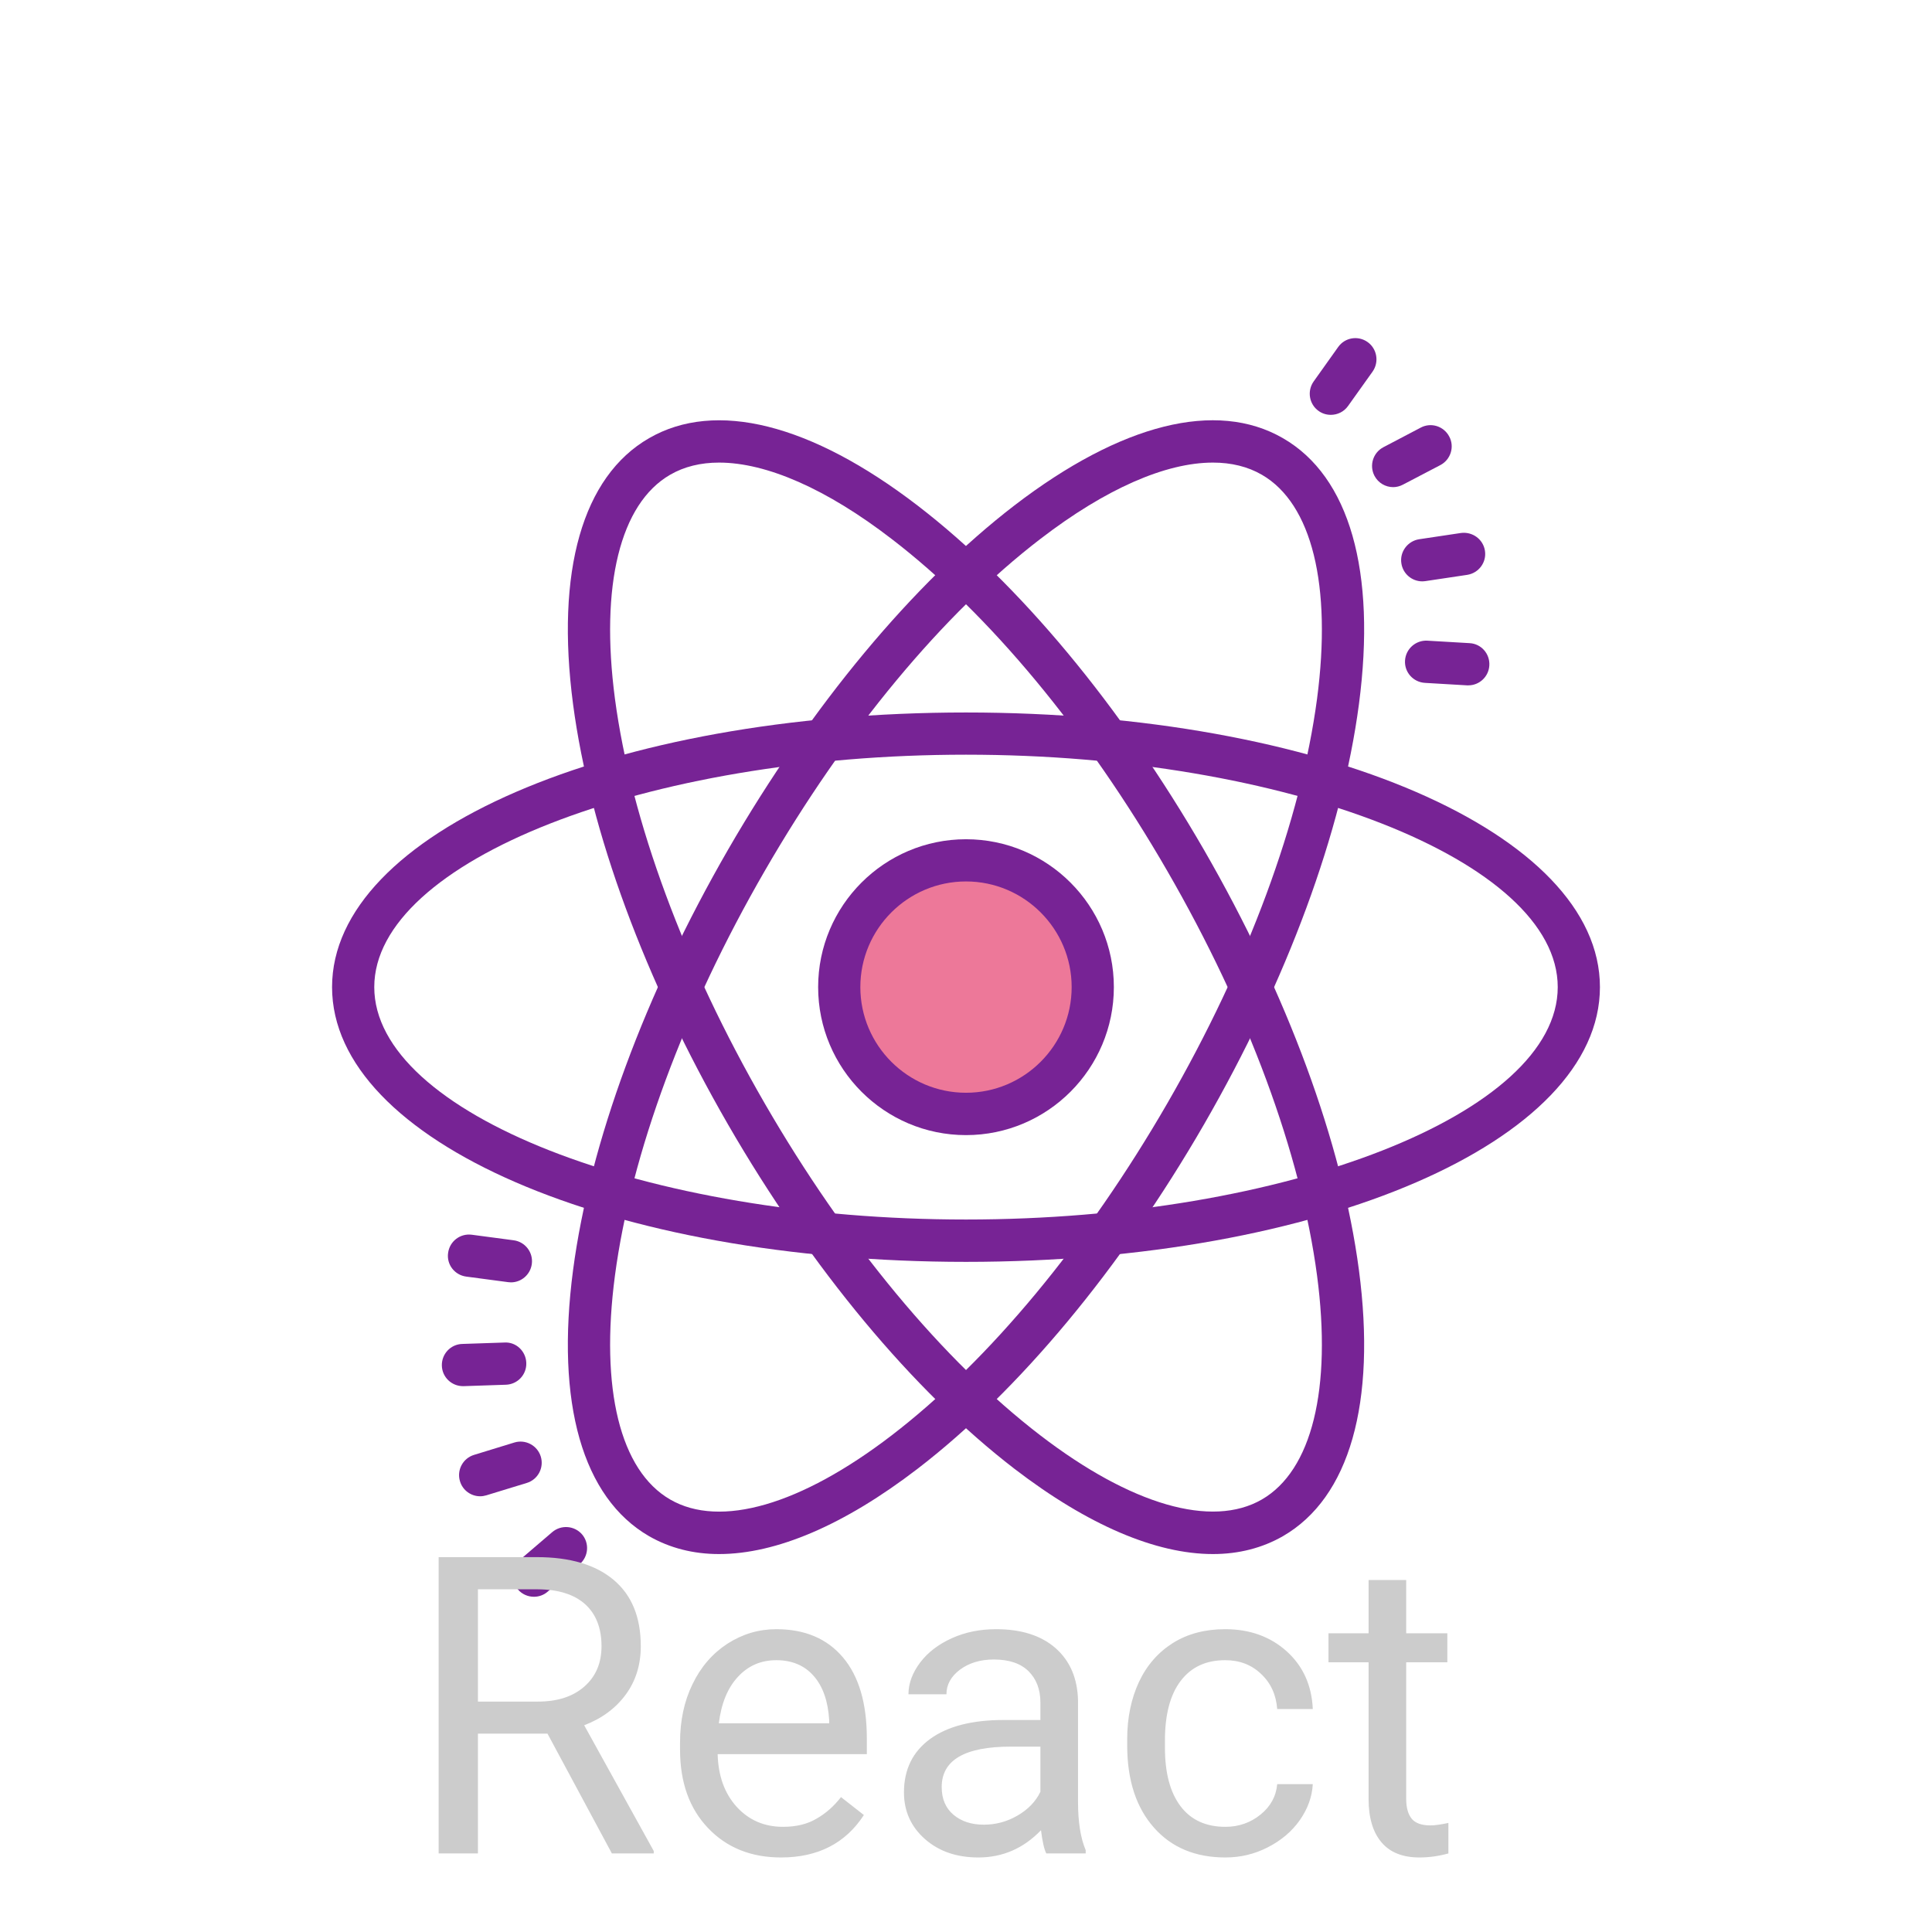
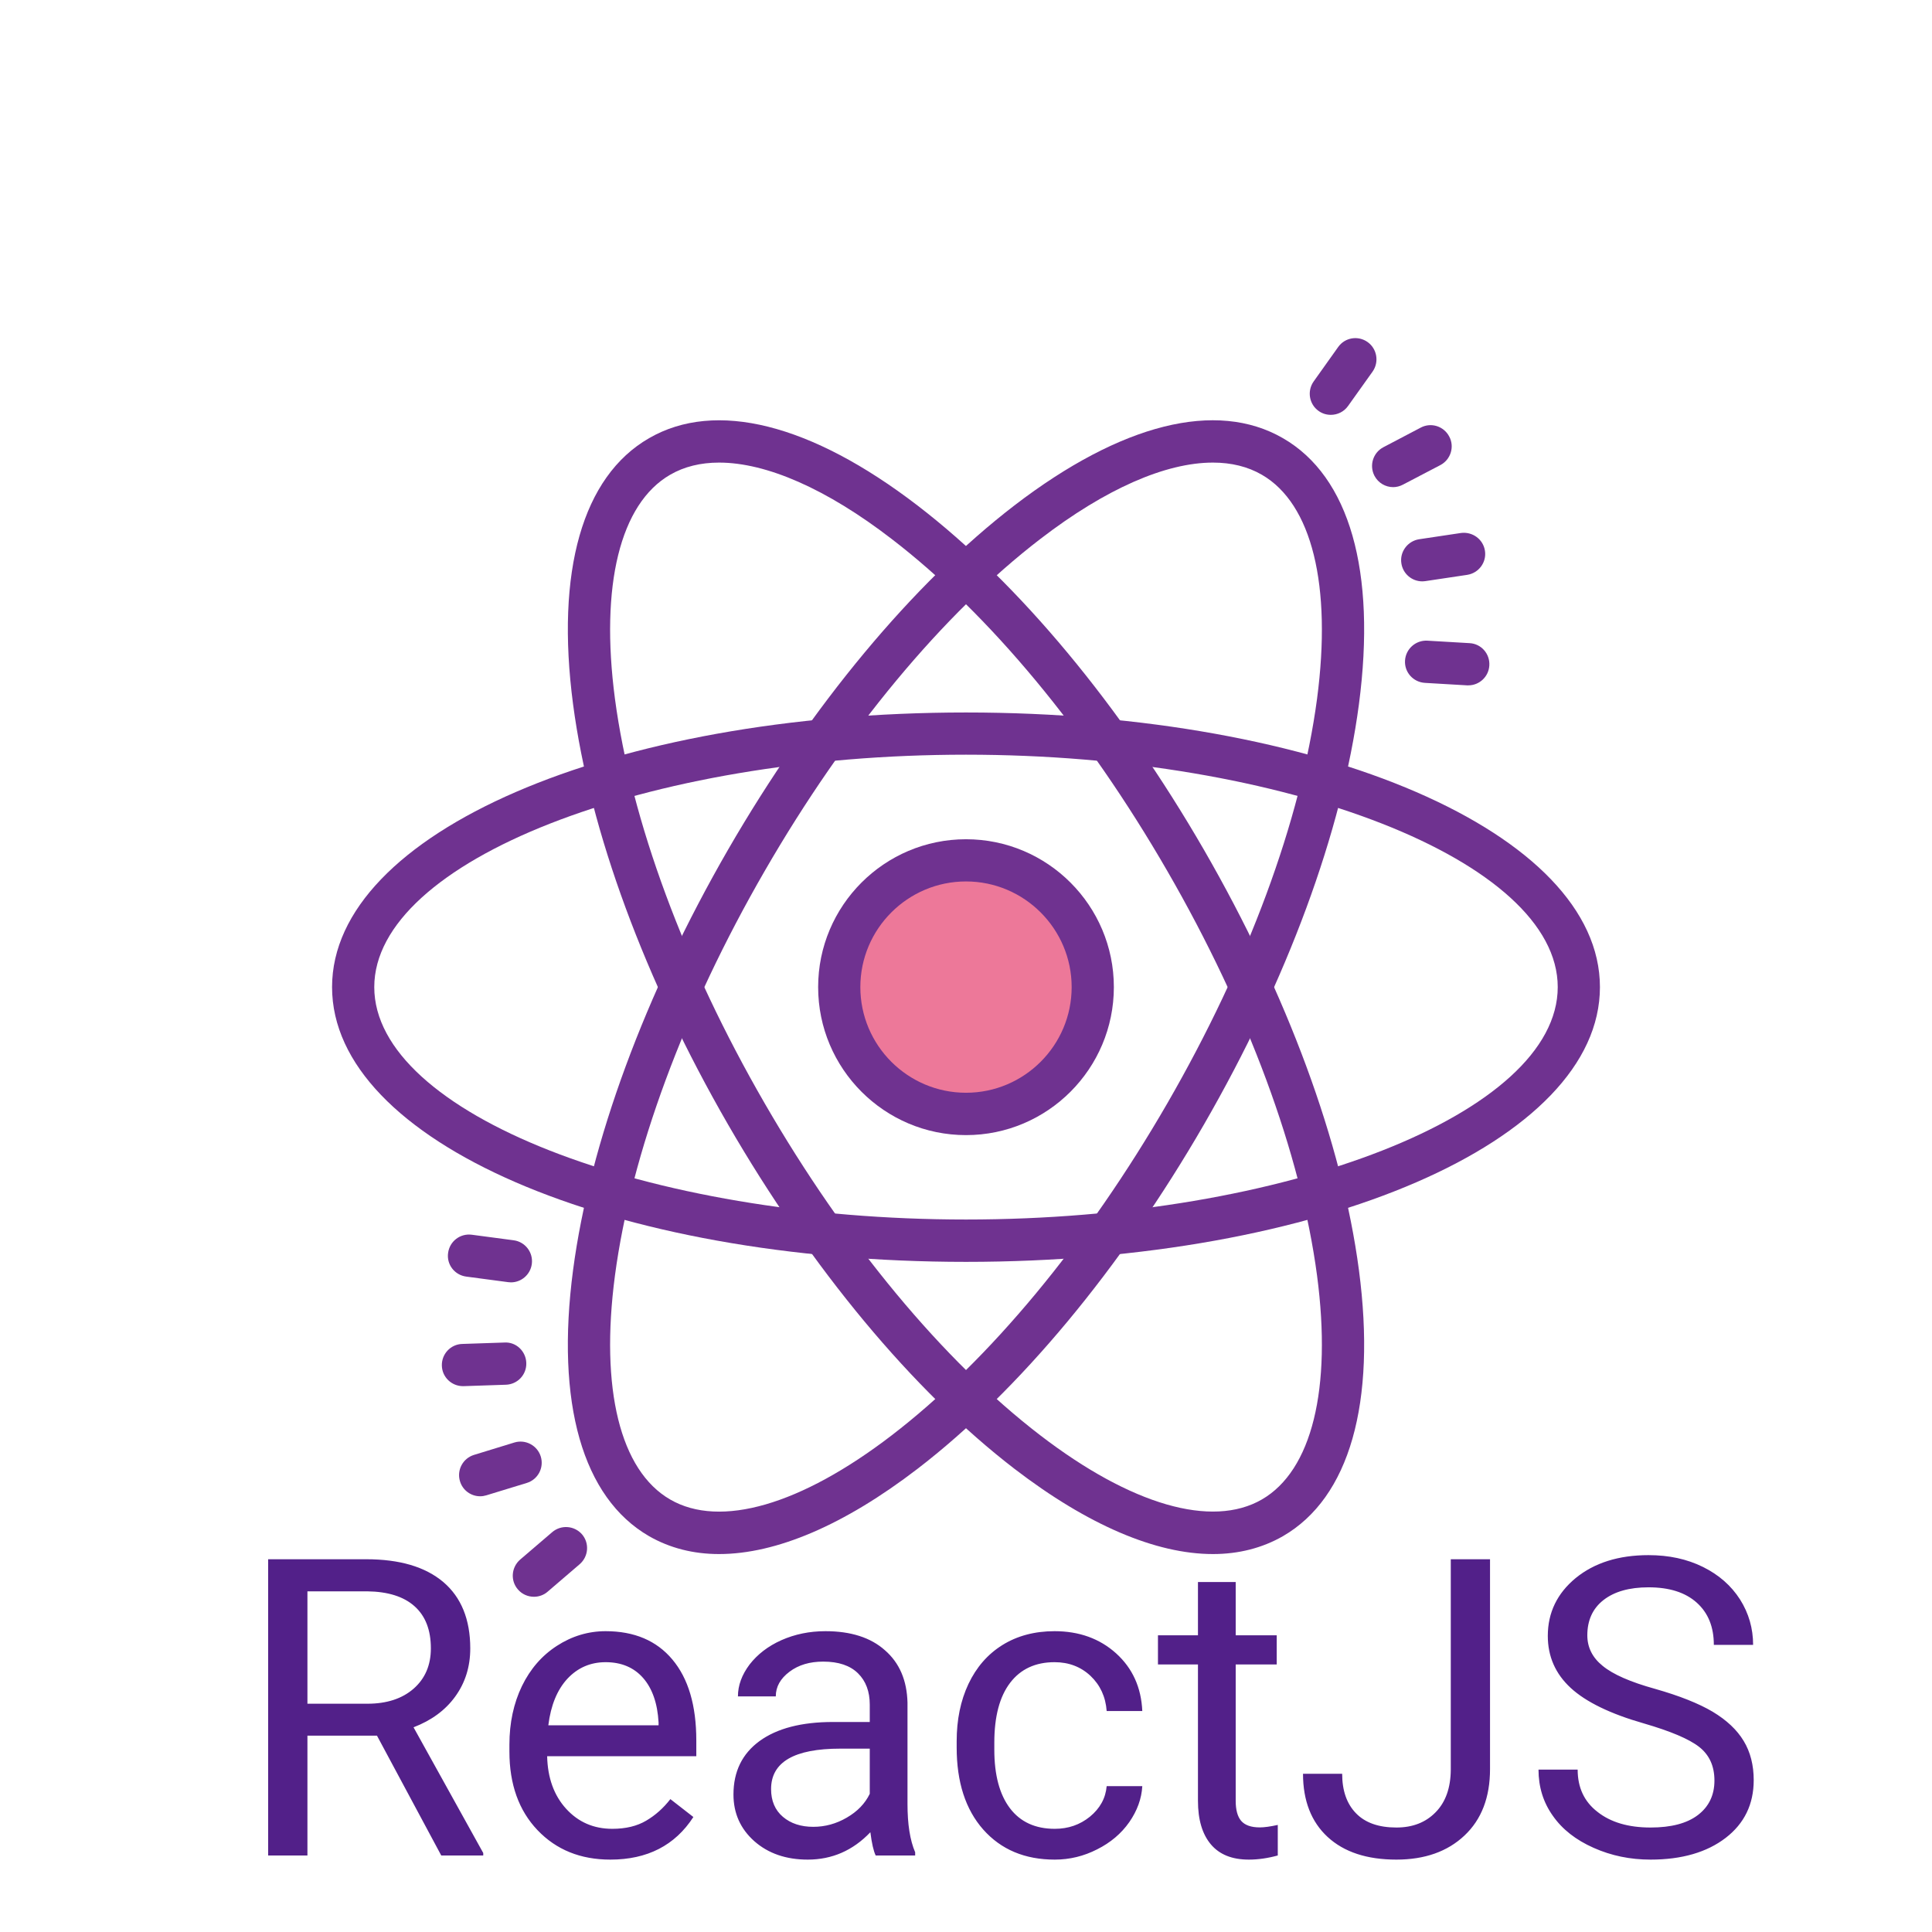
<svg xmlns="http://www.w3.org/2000/svg" width="64pt" height="64pt" viewBox="0 0 64 64" version="1.1">
-   <g id="surface4683707">
+   <g id="surface4687685">
    <path style=" stroke:none;fill-rule:nonzero;fill:rgb(92.941%,47.059%,60%);fill-opacity:1;" d="M 36.199 32.699 C 36.199 35.02 34.32 36.898 32 36.898 C 29.68 36.898 27.801 35.02 27.801 32.699 C 27.801 30.379 29.68 28.5 32 28.5 C 34.32 28.5 36.199 30.379 36.199 32.699 Z M 36.199 32.699 " />
-     <path style=" stroke:none;fill-rule:nonzero;fill:rgb(46.667%,13.725%,58.431%);fill-opacity:1;" d="M 32 37.602 C 29.297 37.602 27.102 35.402 27.102 32.699 C 27.102 30 29.297 27.801 32 27.801 C 34.703 27.801 36.898 30 36.898 32.699 C 36.898 35.402 34.703 37.602 32 37.602 Z M 32 29.199 C 30.07 29.199 28.5 30.77 28.5 32.699 C 28.5 34.629 30.07 36.199 32 36.199 C 33.93 36.199 35.5 34.629 35.5 32.699 C 35.5 30.77 33.93 29.199 32 29.199 Z M 32 29.199 " />
-     <path style=" stroke:none;fill-rule:nonzero;fill:rgb(46.667%,13.725%,58.431%);fill-opacity:1;" d="M 32 41.801 C 20.223 41.801 11 37.805 11 32.699 C 11 27.598 20.223 23.602 32 23.602 C 43.777 23.602 53 27.598 53 32.699 C 53 37.805 43.777 41.801 32 41.801 Z M 32 25 C 21.375 25 12.398 28.527 12.398 32.699 C 12.398 36.875 21.375 40.398 32 40.398 C 42.625 40.398 51.602 36.875 51.602 32.699 C 51.602 28.527 42.625 25 32 25 Z M 32 25 " />
-     <path style=" stroke:none;fill-rule:nonzero;fill:rgb(46.667%,13.725%,58.431%);fill-opacity:1;" d="M 23.82 51.48 C 22.965 51.48 22.188 51.281 21.5 50.887 C 19.297 49.613 18.402 46.48 18.984 42.07 C 19.539 37.867 21.363 32.922 24.117 28.148 C 26.875 23.375 30.246 19.324 33.605 16.742 C 37.141 14.031 40.297 13.242 42.5 14.516 C 44.703 15.785 45.598 18.918 45.016 23.332 C 44.461 27.535 42.637 32.477 39.883 37.25 C 37.125 42.023 33.754 46.074 30.395 48.656 C 27.961 50.523 25.711 51.48 23.82 51.48 Z M 40.18 15.324 C 38.613 15.324 36.625 16.191 34.461 17.855 C 31.238 20.328 28 24.23 25.332 28.852 C 22.664 33.469 20.906 38.227 20.371 42.254 C 19.875 46.012 20.543 48.715 22.199 49.672 C 23.855 50.633 26.531 49.855 29.539 47.547 C 32.762 45.074 36 41.168 38.668 36.551 C 41.336 31.93 43.094 27.172 43.629 23.148 C 44.125 19.387 43.457 16.684 41.801 15.727 C 41.336 15.457 40.789 15.324 40.18 15.324 Z M 40.18 15.324 " />
-     <path style=" stroke:none;fill-rule:nonzero;fill:rgb(46.667%,13.725%,58.431%);fill-opacity:1;" d="M 40.18 51.48 C 38.293 51.48 36.039 50.523 33.605 48.656 C 30.246 46.074 26.875 42.023 24.117 37.25 C 21.363 32.477 19.539 27.535 18.984 23.332 C 18.402 18.918 19.297 15.785 21.5 14.516 C 23.703 13.242 26.863 14.035 30.395 16.746 C 33.754 19.324 37.125 23.379 39.883 28.152 C 42.637 32.926 44.461 37.867 45.016 42.07 C 45.598 46.48 44.703 49.613 42.5 50.887 C 41.812 51.281 41.031 51.48 40.18 51.48 Z M 23.82 15.324 C 23.211 15.324 22.664 15.457 22.199 15.727 C 20.543 16.684 19.875 19.387 20.371 23.148 C 20.906 27.172 22.664 31.934 25.332 36.551 C 28 41.168 31.238 45.074 34.461 47.547 C 37.469 49.855 40.145 50.629 41.801 49.672 C 43.457 48.715 44.125 46.012 43.629 42.254 C 43.094 38.227 41.336 33.469 38.668 28.852 C 36 24.23 32.762 20.328 29.539 17.855 C 27.379 16.191 25.387 15.324 23.82 15.324 Z M 23.82 15.324 " />
-     <path style=" stroke:none;fill-rule:nonzero;fill:rgb(46.667%,13.725%,58.431%);fill-opacity:1;" d="M 16.926 42.48 C 16.895 42.48 16.863 42.477 16.832 42.473 L 15.445 42.289 C 15.059 42.238 14.789 41.887 14.844 41.504 C 14.895 41.121 15.242 40.852 15.629 40.902 L 17.016 41.086 C 17.398 41.137 17.668 41.488 17.617 41.871 C 17.57 42.223 17.27 42.48 16.926 42.48 Z M 16.926 42.48 " />
-     <path style=" stroke:none;fill-rule:nonzero;fill:rgb(46.667%,13.725%,58.431%);fill-opacity:1;" d="M 15.336 45.918 C 14.961 45.918 14.648 45.621 14.637 45.242 C 14.625 44.855 14.926 44.531 15.312 44.52 L 16.711 44.473 C 17.098 44.449 17.422 44.762 17.434 45.148 C 17.449 45.535 17.145 45.859 16.758 45.871 L 15.359 45.918 C 15.352 45.918 15.344 45.918 15.336 45.918 Z M 15.336 45.918 " />
-     <path style=" stroke:none;fill-rule:nonzero;fill:rgb(46.667%,13.725%,58.431%);fill-opacity:1;" d="M 15.906 49.566 C 15.605 49.566 15.328 49.371 15.238 49.07 C 15.125 48.699 15.332 48.309 15.703 48.195 L 17.039 47.785 C 17.41 47.672 17.801 47.883 17.914 48.25 C 18.027 48.621 17.82 49.012 17.449 49.125 L 16.109 49.535 C 16.043 49.555 15.973 49.566 15.906 49.566 Z M 15.906 49.566 " />
-     <path style=" stroke:none;fill-rule:nonzero;fill:rgb(46.667%,13.725%,58.431%);fill-opacity:1;" d="M 17.688 52.895 C 17.488 52.895 17.293 52.812 17.156 52.652 C 16.902 52.359 16.938 51.918 17.23 51.664 L 18.293 50.754 C 18.586 50.504 19.027 50.535 19.281 50.828 C 19.531 51.121 19.496 51.562 19.203 51.816 L 18.141 52.727 C 18.012 52.84 17.848 52.895 17.688 52.895 Z M 17.688 52.895 " />
-     <path style=" stroke:none;fill-rule:nonzero;fill:rgb(46.667%,13.725%,58.431%);fill-opacity:1;" d="M 48.641 22.703 C 48.625 22.703 48.613 22.703 48.598 22.703 L 47.203 22.621 C 46.816 22.598 46.52 22.27 46.543 21.883 C 46.566 21.496 46.898 21.203 47.281 21.223 L 48.68 21.305 C 49.066 21.324 49.359 21.656 49.336 22.043 C 49.316 22.414 49.008 22.703 48.641 22.703 Z M 48.641 22.703 " />
-     <path style=" stroke:none;fill-rule:nonzero;fill:rgb(46.667%,13.725%,58.431%);fill-opacity:1;" d="M 47.113 19.258 C 46.773 19.258 46.473 19.008 46.422 18.66 C 46.363 18.281 46.629 17.922 47.012 17.863 L 48.395 17.656 C 48.777 17.605 49.133 17.863 49.191 18.246 C 49.25 18.629 48.984 18.984 48.602 19.043 L 47.219 19.25 C 47.184 19.254 47.148 19.258 47.113 19.258 Z M 47.113 19.258 " />
-     <path style=" stroke:none;fill-rule:nonzero;fill:rgb(46.667%,13.725%,58.431%);fill-opacity:1;" d="M 46.152 16.137 C 45.898 16.137 45.656 16 45.531 15.762 C 45.352 15.418 45.484 14.996 45.824 14.816 L 47.066 14.164 C 47.406 13.984 47.828 14.117 48.008 14.461 C 48.191 14.801 48.055 15.227 47.715 15.406 L 46.473 16.055 C 46.371 16.109 46.258 16.137 46.152 16.137 Z M 46.152 16.137 " />
-     <path style=" stroke:none;fill-rule:nonzero;fill:rgb(46.667%,13.725%,58.431%);fill-opacity:1;" d="M 44.086 13.742 C 43.945 13.742 43.805 13.703 43.68 13.613 C 43.367 13.391 43.293 12.953 43.516 12.637 L 44.328 11.496 C 44.551 11.18 44.988 11.105 45.305 11.332 C 45.617 11.555 45.691 11.992 45.469 12.309 L 44.656 13.449 C 44.52 13.641 44.305 13.742 44.086 13.742 Z M 44.086 13.742 " />
-     <path style=" stroke:none;fill-rule:nonzero;fill:rgb(80%,80%,80%);fill-opacity:1;" d="M 20.27 61.398 L 18.137 57.43 L 15.832 57.43 L 15.832 61.398 L 14.531 61.398 L 14.531 51.582 L 17.781 51.582 C 18.887 51.582 19.738 51.836 20.332 52.34 C 20.93 52.844 21.227 53.574 21.227 54.535 C 21.227 55.145 21.062 55.68 20.73 56.133 C 20.398 56.586 19.941 56.926 19.352 57.152 L 21.656 61.316 L 21.656 61.398 Z M 15.832 52.648 L 15.832 56.367 L 17.824 56.367 C 18.465 56.367 18.977 56.203 19.355 55.871 C 19.734 55.539 19.926 55.094 19.926 54.535 C 19.926 53.93 19.742 53.465 19.383 53.141 C 19.02 52.816 18.496 52.652 17.816 52.648 Z M 25.871 61.531 C 24.883 61.531 24.074 61.207 23.457 60.559 C 22.836 59.91 22.527 59.043 22.527 57.953 L 22.527 57.727 C 22.527 57 22.664 56.355 22.941 55.789 C 23.215 55.219 23.602 54.773 24.098 54.449 C 24.598 54.129 25.133 53.969 25.715 53.969 C 26.664 53.969 27.398 54.281 27.926 54.906 C 28.453 55.531 28.715 56.426 28.715 57.59 L 28.715 58.109 L 23.773 58.109 C 23.793 58.828 24 59.406 24.402 59.852 C 24.805 60.293 25.316 60.516 25.938 60.516 C 26.375 60.516 26.75 60.426 27.055 60.242 C 27.363 60.066 27.629 59.828 27.859 59.531 L 28.617 60.125 C 28.008 61.062 27.094 61.531 25.871 61.531 Z M 25.715 54.996 C 25.211 54.996 24.789 55.176 24.449 55.543 C 24.105 55.91 23.895 56.422 23.812 57.086 L 27.469 57.086 L 27.469 56.992 C 27.43 56.355 27.262 55.867 26.953 55.516 C 26.648 55.168 26.234 54.996 25.715 54.996 Z M 35.965 61.398 L 34.66 61.398 C 34.586 61.254 34.531 60.996 34.484 60.629 C 33.906 61.23 33.211 61.531 32.41 61.531 C 31.691 61.531 31.102 61.328 30.641 60.922 C 30.18 60.516 29.945 60 29.945 59.375 C 29.945 58.617 30.234 58.027 30.812 57.605 C 31.391 57.184 32.203 56.977 33.25 56.977 L 34.465 56.977 L 34.465 56.402 C 34.465 55.965 34.332 55.621 34.074 55.363 C 33.812 55.105 33.43 54.973 32.922 54.973 C 32.477 54.973 32.102 55.086 31.801 55.309 C 31.5 55.535 31.352 55.809 31.352 56.125 L 30.094 56.125 C 30.094 55.762 30.227 55.41 30.484 55.07 C 30.742 54.73 31.094 54.465 31.535 54.266 C 31.98 54.066 32.465 53.969 32.996 53.969 C 33.836 53.969 34.492 54.18 34.969 54.598 C 35.445 55.02 35.695 55.598 35.711 56.336 L 35.711 59.691 C 35.711 60.363 35.797 60.895 35.965 61.289 Z M 32.59 60.445 C 32.98 60.445 33.352 60.348 33.703 60.145 C 34.055 59.941 34.309 59.68 34.465 59.355 L 34.465 57.859 L 33.488 57.859 C 31.957 57.859 31.195 58.305 31.195 59.199 C 31.195 59.59 31.324 59.895 31.586 60.117 C 31.848 60.336 32.18 60.445 32.59 60.445 Z M 40.594 60.516 C 41.035 60.516 41.426 60.379 41.758 60.109 C 42.09 59.84 42.273 59.504 42.309 59.102 L 43.488 59.102 C 43.465 59.516 43.324 59.914 43.059 60.293 C 42.793 60.672 42.438 60.969 41.996 61.195 C 41.555 61.422 41.086 61.531 40.594 61.531 C 39.598 61.531 38.809 61.203 38.223 60.539 C 37.637 59.875 37.34 58.969 37.34 57.82 L 37.34 57.609 C 37.34 56.898 37.473 56.27 37.73 55.715 C 37.992 55.16 38.367 54.734 38.855 54.426 C 39.344 54.121 39.918 53.969 40.586 53.969 C 41.402 53.969 42.082 54.215 42.625 54.703 C 43.164 55.191 43.453 55.828 43.488 56.613 L 42.309 56.613 C 42.273 56.141 42.098 55.754 41.773 55.449 C 41.453 55.145 41.059 54.996 40.586 54.996 C 39.949 54.996 39.461 55.223 39.113 55.68 C 38.766 56.133 38.59 56.793 38.59 57.656 L 38.59 57.891 C 38.59 58.73 38.762 59.379 39.109 59.836 C 39.453 60.289 39.949 60.516 40.594 60.516 Z M 45.336 52.34 L 46.582 52.34 L 46.582 54.105 L 47.945 54.105 L 47.945 55.066 L 46.582 55.066 L 46.582 59.59 C 46.582 59.883 46.645 60.102 46.766 60.25 C 46.887 60.395 47.094 60.469 47.387 60.469 C 47.527 60.469 47.727 60.441 47.98 60.387 L 47.98 61.398 C 47.652 61.488 47.332 61.531 47.02 61.531 C 46.465 61.531 46.043 61.363 45.762 61.027 C 45.477 60.691 45.336 60.211 45.336 59.59 L 45.336 55.066 L 44.008 55.066 L 44.008 54.105 L 45.336 54.105 Z M 45.336 52.34 " />
+     <path style=" stroke:none;fill-rule:nonzero;fill:rgb(43.529%,19.608%,56.471%);fill-opacity:1;" d="M 32 37.602 C 29.297 37.602 27.102 35.402 27.102 32.699 C 27.102 30 29.297 27.801 32 27.801 C 34.703 27.801 36.898 30 36.898 32.699 C 36.898 35.402 34.703 37.602 32 37.602 Z M 32 29.199 C 30.07 29.199 28.5 30.77 28.5 32.699 C 28.5 34.629 30.07 36.199 32 36.199 C 33.93 36.199 35.5 34.629 35.5 32.699 C 35.5 30.77 33.93 29.199 32 29.199 Z M 32 29.199 " />
+     <path style=" stroke:none;fill-rule:nonzero;fill:rgb(43.529%,19.608%,56.471%);fill-opacity:1;" d="M 32 41.801 C 20.223 41.801 11 37.805 11 32.699 C 11 27.598 20.223 23.602 32 23.602 C 43.777 23.602 53 27.598 53 32.699 C 53 37.805 43.777 41.801 32 41.801 Z M 32 25 C 21.375 25 12.398 28.527 12.398 32.699 C 12.398 36.875 21.375 40.398 32 40.398 C 42.625 40.398 51.602 36.875 51.602 32.699 C 51.602 28.527 42.625 25 32 25 Z M 32 25 " />
+     <path style=" stroke:none;fill-rule:nonzero;fill:rgb(43.529%,19.608%,56.471%);fill-opacity:1;" d="M 23.82 51.48 C 22.965 51.48 22.188 51.281 21.5 50.887 C 19.297 49.613 18.402 46.48 18.984 42.07 C 19.539 37.867 21.363 32.922 24.117 28.148 C 26.875 23.375 30.246 19.324 33.605 16.742 C 37.141 14.031 40.297 13.242 42.5 14.516 C 44.703 15.785 45.598 18.918 45.016 23.332 C 44.461 27.535 42.637 32.477 39.883 37.25 C 37.125 42.023 33.754 46.074 30.395 48.656 C 27.961 50.523 25.711 51.48 23.82 51.48 Z M 40.18 15.324 C 38.613 15.324 36.625 16.191 34.461 17.855 C 31.238 20.328 28 24.23 25.332 28.852 C 22.664 33.469 20.906 38.227 20.371 42.254 C 19.875 46.012 20.543 48.715 22.199 49.672 C 23.855 50.633 26.531 49.855 29.539 47.547 C 32.762 45.074 36 41.168 38.668 36.551 C 41.336 31.93 43.094 27.172 43.629 23.148 C 44.125 19.387 43.457 16.684 41.801 15.727 C 41.336 15.457 40.789 15.324 40.18 15.324 Z M 40.18 15.324 " />
+     <path style=" stroke:none;fill-rule:nonzero;fill:rgb(43.529%,19.608%,56.471%);fill-opacity:1;" d="M 40.18 51.48 C 38.293 51.48 36.039 50.523 33.605 48.656 C 30.246 46.074 26.875 42.023 24.117 37.25 C 21.363 32.477 19.539 27.535 18.984 23.332 C 18.402 18.918 19.297 15.785 21.5 14.516 C 23.703 13.242 26.863 14.035 30.395 16.746 C 33.754 19.324 37.125 23.379 39.883 28.152 C 42.637 32.926 44.461 37.867 45.016 42.07 C 45.598 46.48 44.703 49.613 42.5 50.887 C 41.812 51.281 41.031 51.48 40.18 51.48 Z M 23.82 15.324 C 23.211 15.324 22.664 15.457 22.199 15.727 C 20.543 16.684 19.875 19.387 20.371 23.148 C 20.906 27.172 22.664 31.934 25.332 36.551 C 28 41.168 31.238 45.074 34.461 47.547 C 37.469 49.855 40.145 50.629 41.801 49.672 C 43.457 48.715 44.125 46.012 43.629 42.254 C 43.094 38.227 41.336 33.469 38.668 28.852 C 36 24.23 32.762 20.328 29.539 17.855 C 27.379 16.191 25.387 15.324 23.82 15.324 Z M 23.82 15.324 " />
+     <path style=" stroke:none;fill-rule:nonzero;fill:rgb(43.529%,19.608%,56.471%);fill-opacity:1;" d="M 16.926 42.48 C 16.895 42.48 16.863 42.477 16.832 42.473 L 15.445 42.289 C 15.059 42.238 14.789 41.887 14.844 41.504 C 14.895 41.121 15.242 40.852 15.629 40.902 L 17.016 41.086 C 17.398 41.137 17.668 41.488 17.617 41.871 C 17.57 42.223 17.27 42.48 16.926 42.48 Z M 16.926 42.48 " />
+     <path style=" stroke:none;fill-rule:nonzero;fill:rgb(43.529%,19.608%,56.471%);fill-opacity:1;" d="M 15.336 45.918 C 14.961 45.918 14.648 45.621 14.637 45.242 C 14.625 44.855 14.926 44.531 15.312 44.52 L 16.711 44.473 C 17.098 44.449 17.422 44.762 17.434 45.148 C 17.449 45.535 17.145 45.859 16.758 45.871 L 15.359 45.918 C 15.352 45.918 15.344 45.918 15.336 45.918 Z M 15.336 45.918 " />
+     <path style=" stroke:none;fill-rule:nonzero;fill:rgb(43.529%,19.608%,56.471%);fill-opacity:1;" d="M 15.906 49.566 C 15.605 49.566 15.328 49.371 15.238 49.07 C 15.125 48.699 15.332 48.309 15.703 48.195 L 17.039 47.785 C 17.41 47.672 17.801 47.883 17.914 48.25 C 18.027 48.621 17.82 49.012 17.449 49.125 L 16.109 49.535 C 16.043 49.555 15.973 49.566 15.906 49.566 Z M 15.906 49.566 " />
+     <path style=" stroke:none;fill-rule:nonzero;fill:rgb(43.529%,19.608%,56.471%);fill-opacity:1;" d="M 17.688 52.895 C 17.488 52.895 17.293 52.812 17.156 52.652 C 16.902 52.359 16.938 51.918 17.23 51.664 L 18.293 50.754 C 18.586 50.504 19.027 50.535 19.281 50.828 C 19.531 51.121 19.496 51.562 19.203 51.816 L 18.141 52.727 C 18.012 52.84 17.848 52.895 17.688 52.895 Z M 17.688 52.895 " />
+     <path style=" stroke:none;fill-rule:nonzero;fill:rgb(43.529%,19.608%,56.471%);fill-opacity:1;" d="M 48.641 22.703 C 48.625 22.703 48.613 22.703 48.598 22.703 L 47.203 22.621 C 46.816 22.598 46.52 22.27 46.543 21.883 C 46.566 21.496 46.898 21.203 47.281 21.223 L 48.68 21.305 C 49.066 21.324 49.359 21.656 49.336 22.043 C 49.316 22.414 49.008 22.703 48.641 22.703 Z M 48.641 22.703 " />
+     <path style=" stroke:none;fill-rule:nonzero;fill:rgb(43.529%,19.608%,56.471%);fill-opacity:1;" d="M 47.113 19.258 C 46.773 19.258 46.473 19.008 46.422 18.66 C 46.363 18.281 46.629 17.922 47.012 17.863 L 48.395 17.656 C 48.777 17.605 49.133 17.863 49.191 18.246 C 49.25 18.629 48.984 18.984 48.602 19.043 L 47.219 19.25 C 47.184 19.254 47.148 19.258 47.113 19.258 Z M 47.113 19.258 " />
+     <path style=" stroke:none;fill-rule:nonzero;fill:rgb(43.529%,19.608%,56.471%);fill-opacity:1;" d="M 46.152 16.137 C 45.898 16.137 45.656 16 45.531 15.762 C 45.352 15.418 45.484 14.996 45.824 14.816 L 47.066 14.164 C 47.406 13.984 47.828 14.117 48.008 14.461 C 48.191 14.801 48.055 15.227 47.715 15.406 L 46.473 16.055 C 46.371 16.109 46.258 16.137 46.152 16.137 Z M 46.152 16.137 " />
+     <path style=" stroke:none;fill-rule:nonzero;fill:rgb(43.529%,19.608%,56.471%);fill-opacity:1;" d="M 44.086 13.742 C 43.945 13.742 43.805 13.703 43.68 13.613 C 43.367 13.391 43.293 12.953 43.516 12.637 L 44.328 11.496 C 44.551 11.18 44.988 11.105 45.305 11.332 C 45.617 11.555 45.691 11.992 45.469 12.309 L 44.656 13.449 C 44.52 13.641 44.305 13.742 44.086 13.742 Z M 44.086 13.742 " />
+     <path style=" stroke:none;fill-rule:nonzero;fill:rgb(32.157%,12.549%,53.725%);fill-opacity:1;" d="M 14.617 61.465 L 12.488 57.496 L 10.184 57.496 L 10.184 61.465 L 8.883 61.465 L 8.883 51.652 L 12.129 51.652 C 13.238 51.652 14.086 51.902 14.684 52.406 C 15.277 52.91 15.578 53.645 15.578 54.605 C 15.578 55.215 15.41 55.746 15.078 56.203 C 14.75 56.656 14.289 56.992 13.699 57.219 L 16.008 61.383 L 16.008 61.465 Z M 10.184 52.715 L 10.184 56.438 L 12.172 56.438 C 12.812 56.438 13.324 56.27 13.703 55.938 C 14.082 55.605 14.273 55.16 14.273 54.605 C 14.273 53.996 14.094 53.531 13.73 53.207 C 13.371 52.887 12.848 52.723 12.164 52.715 Z M 20.219 61.602 C 19.23 61.602 18.426 61.277 17.805 60.625 C 17.188 59.977 16.875 59.109 16.875 58.023 L 16.875 57.793 C 16.875 57.07 17.016 56.422 17.289 55.855 C 17.566 55.285 17.953 54.84 18.449 54.52 C 18.945 54.199 19.484 54.035 20.062 54.035 C 21.012 54.035 21.75 54.348 22.273 54.973 C 22.801 55.602 23.066 56.492 23.066 57.656 L 23.066 58.176 L 18.125 58.176 C 18.141 58.895 18.352 59.477 18.754 59.918 C 19.156 60.359 19.664 60.582 20.285 60.582 C 20.727 60.582 21.102 60.492 21.406 60.312 C 21.711 60.133 21.977 59.895 22.207 59.598 L 22.969 60.191 C 22.359 61.133 21.441 61.602 20.219 61.602 Z M 20.062 55.062 C 19.559 55.062 19.137 55.246 18.797 55.609 C 18.457 55.977 18.246 56.492 18.164 57.152 L 21.816 57.152 L 21.816 57.059 C 21.781 56.426 21.609 55.934 21.305 55.586 C 21 55.238 20.586 55.062 20.062 55.062 Z M 30.316 61.465 L 29.008 61.465 C 28.938 61.32 28.879 61.066 28.832 60.695 C 28.254 61.301 27.562 61.602 26.758 61.602 C 26.039 61.602 25.449 61.398 24.988 60.992 C 24.527 60.582 24.297 60.066 24.297 59.445 C 24.297 58.684 24.586 58.094 25.164 57.672 C 25.742 57.254 26.551 57.043 27.598 57.043 L 28.812 57.043 L 28.812 56.469 C 28.812 56.035 28.684 55.688 28.422 55.43 C 28.16 55.172 27.777 55.043 27.27 55.043 C 26.824 55.043 26.453 55.152 26.152 55.379 C 25.852 55.605 25.699 55.875 25.699 56.195 L 24.445 56.195 C 24.445 55.832 24.574 55.48 24.832 55.137 C 25.094 54.801 25.441 54.531 25.887 54.332 C 26.328 54.137 26.812 54.035 27.344 54.035 C 28.184 54.035 28.844 54.246 29.316 54.668 C 29.797 55.086 30.043 55.664 30.062 56.402 L 30.062 59.758 C 30.062 60.43 30.145 60.961 30.316 61.359 Z M 26.941 60.516 C 27.332 60.516 27.703 60.414 28.051 60.211 C 28.402 60.008 28.656 59.746 28.812 59.422 L 28.812 57.926 L 27.836 57.926 C 26.309 57.926 25.543 58.371 25.543 59.266 C 25.543 59.656 25.676 59.965 25.934 60.184 C 26.195 60.406 26.531 60.516 26.941 60.516 Z M 34.941 60.582 C 35.387 60.582 35.773 60.449 36.105 60.18 C 36.438 59.906 36.625 59.57 36.66 59.168 L 37.84 59.168 C 37.816 59.586 37.672 59.98 37.41 60.359 C 37.145 60.738 36.789 61.039 36.344 61.262 C 35.902 61.488 35.434 61.602 34.941 61.602 C 33.949 61.602 33.16 61.27 32.57 60.605 C 31.984 59.941 31.691 59.035 31.691 57.887 L 31.691 57.68 C 31.691 56.969 31.82 56.336 32.082 55.781 C 32.344 55.23 32.715 54.801 33.203 54.496 C 33.691 54.191 34.27 54.035 34.934 54.035 C 35.75 54.035 36.43 54.281 36.973 54.77 C 37.516 55.262 37.805 55.898 37.84 56.68 L 36.66 56.68 C 36.625 56.207 36.445 55.82 36.125 55.516 C 35.805 55.215 35.406 55.062 34.934 55.062 C 34.301 55.062 33.809 55.289 33.461 55.746 C 33.113 56.203 32.938 56.863 32.938 57.727 L 32.938 57.961 C 32.938 58.801 33.113 59.449 33.457 59.902 C 33.801 60.355 34.297 60.582 34.941 60.582 Z M 39.684 52.406 L 40.934 52.406 L 40.934 54.172 L 42.293 54.172 L 42.293 55.137 L 40.934 55.137 L 40.934 59.656 C 40.934 59.949 40.992 60.172 41.113 60.316 C 41.238 60.461 41.441 60.535 41.734 60.535 C 41.879 60.535 42.078 60.508 42.328 60.453 L 42.328 61.465 C 42 61.555 41.68 61.602 41.371 61.602 C 40.812 61.602 40.395 61.434 40.109 61.094 C 39.828 60.758 39.684 60.281 39.684 59.656 L 39.684 55.137 L 38.359 55.137 L 38.359 54.172 L 39.684 54.172 Z M 48.059 58.621 L 48.059 51.652 L 49.359 51.652 L 49.359 58.602 C 49.359 59.539 49.078 60.273 48.512 60.805 C 47.949 61.336 47.195 61.602 46.258 61.602 C 45.281 61.602 44.523 61.352 43.98 60.852 C 43.438 60.352 43.164 59.652 43.164 58.758 L 44.461 58.758 C 44.461 59.316 44.613 59.754 44.922 60.07 C 45.227 60.383 45.672 60.539 46.258 60.539 C 46.793 60.539 47.227 60.371 47.555 60.035 C 47.887 59.699 48.055 59.227 48.059 58.621 Z M 54.453 57.09 C 53.344 56.773 52.535 56.379 52.031 55.914 C 51.527 55.449 51.273 54.875 51.273 54.191 C 51.273 53.422 51.582 52.781 52.199 52.273 C 52.816 51.77 53.621 51.516 54.609 51.516 C 55.285 51.516 55.883 51.645 56.41 51.906 C 56.941 52.168 57.348 52.527 57.641 52.984 C 57.93 53.441 58.074 53.945 58.074 54.488 L 56.773 54.488 C 56.773 53.895 56.586 53.43 56.207 53.09 C 55.828 52.75 55.297 52.582 54.609 52.582 C 53.973 52.582 53.477 52.723 53.117 53.004 C 52.758 53.285 52.582 53.676 52.582 54.172 C 52.582 54.57 52.75 54.91 53.09 55.184 C 53.43 55.465 54.008 55.719 54.824 55.945 C 55.637 56.176 56.273 56.43 56.734 56.703 C 57.195 56.98 57.539 57.301 57.762 57.672 C 57.984 58.039 58.094 58.473 58.094 58.969 C 58.094 59.766 57.785 60.406 57.164 60.883 C 56.543 61.359 55.715 61.602 54.676 61.602 C 54.004 61.602 53.375 61.473 52.789 61.211 C 52.207 60.953 51.754 60.602 51.438 60.148 C 51.121 59.703 50.965 59.191 50.965 58.621 L 52.262 58.621 C 52.262 59.215 52.48 59.684 52.922 60.023 C 53.359 60.367 53.945 60.539 54.676 60.539 C 55.359 60.539 55.883 60.402 56.246 60.125 C 56.609 59.848 56.793 59.465 56.793 58.984 C 56.793 58.504 56.625 58.133 56.285 57.867 C 55.949 57.605 55.34 57.348 54.453 57.09 Z M 54.453 57.09 " />
  </g>
</svg>
